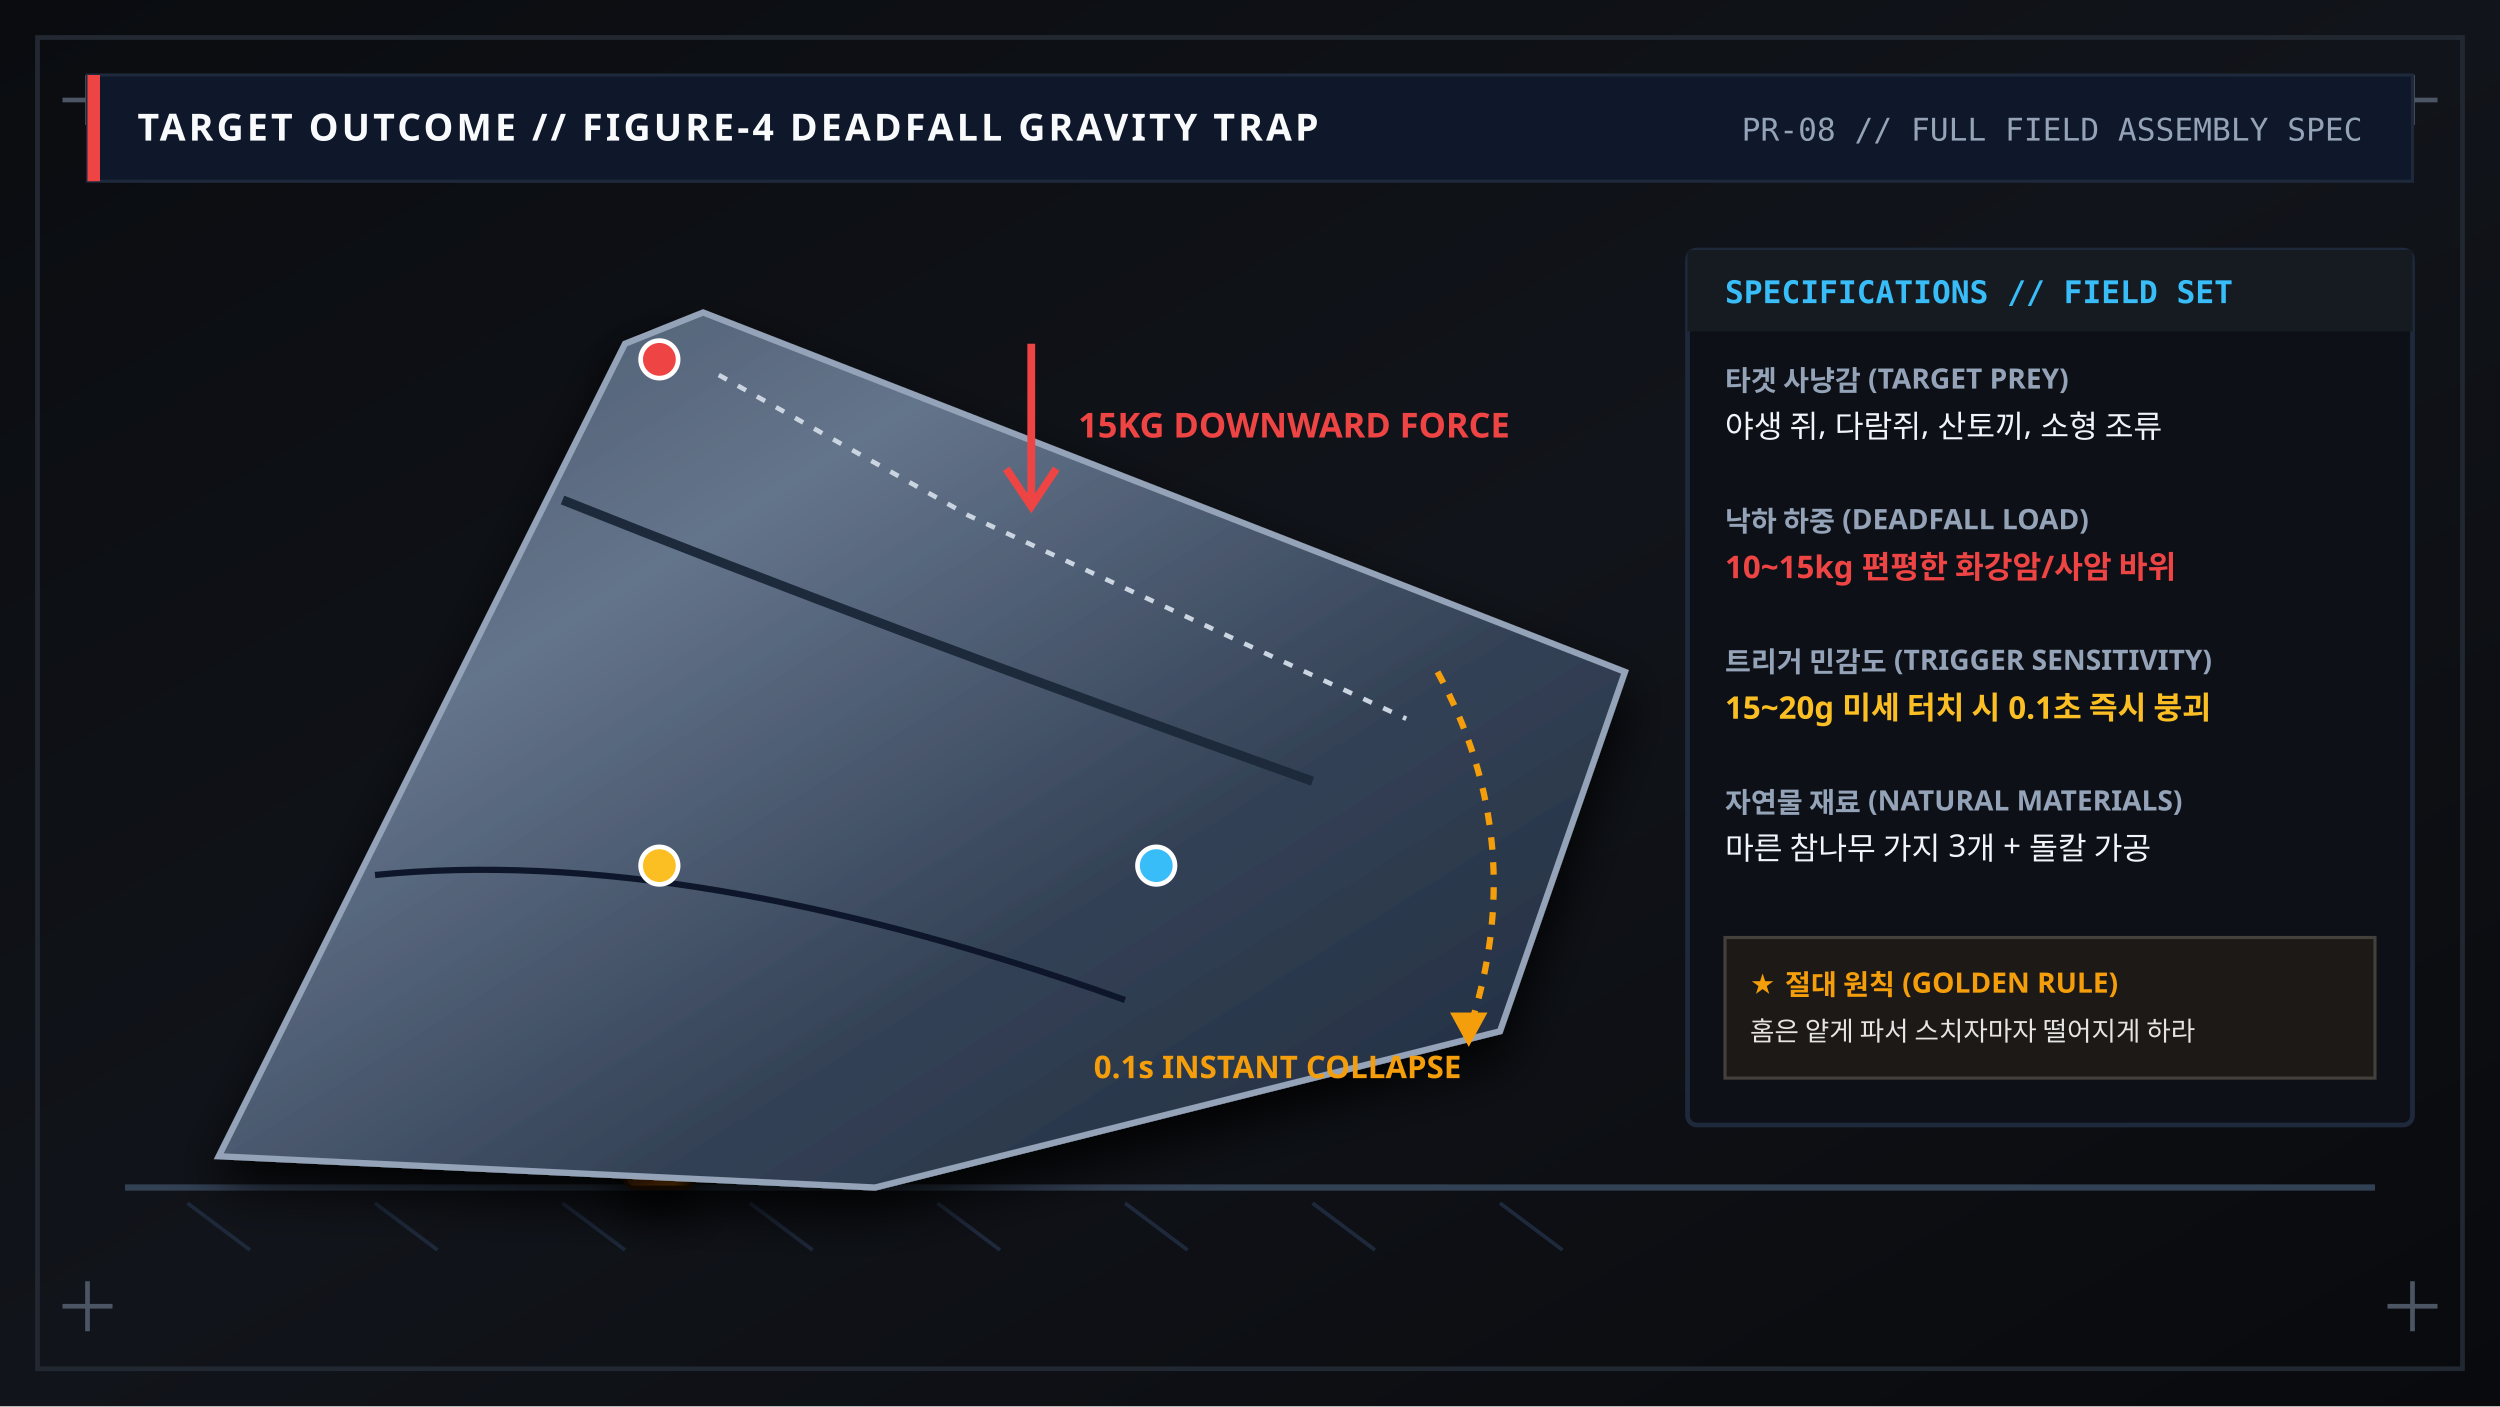
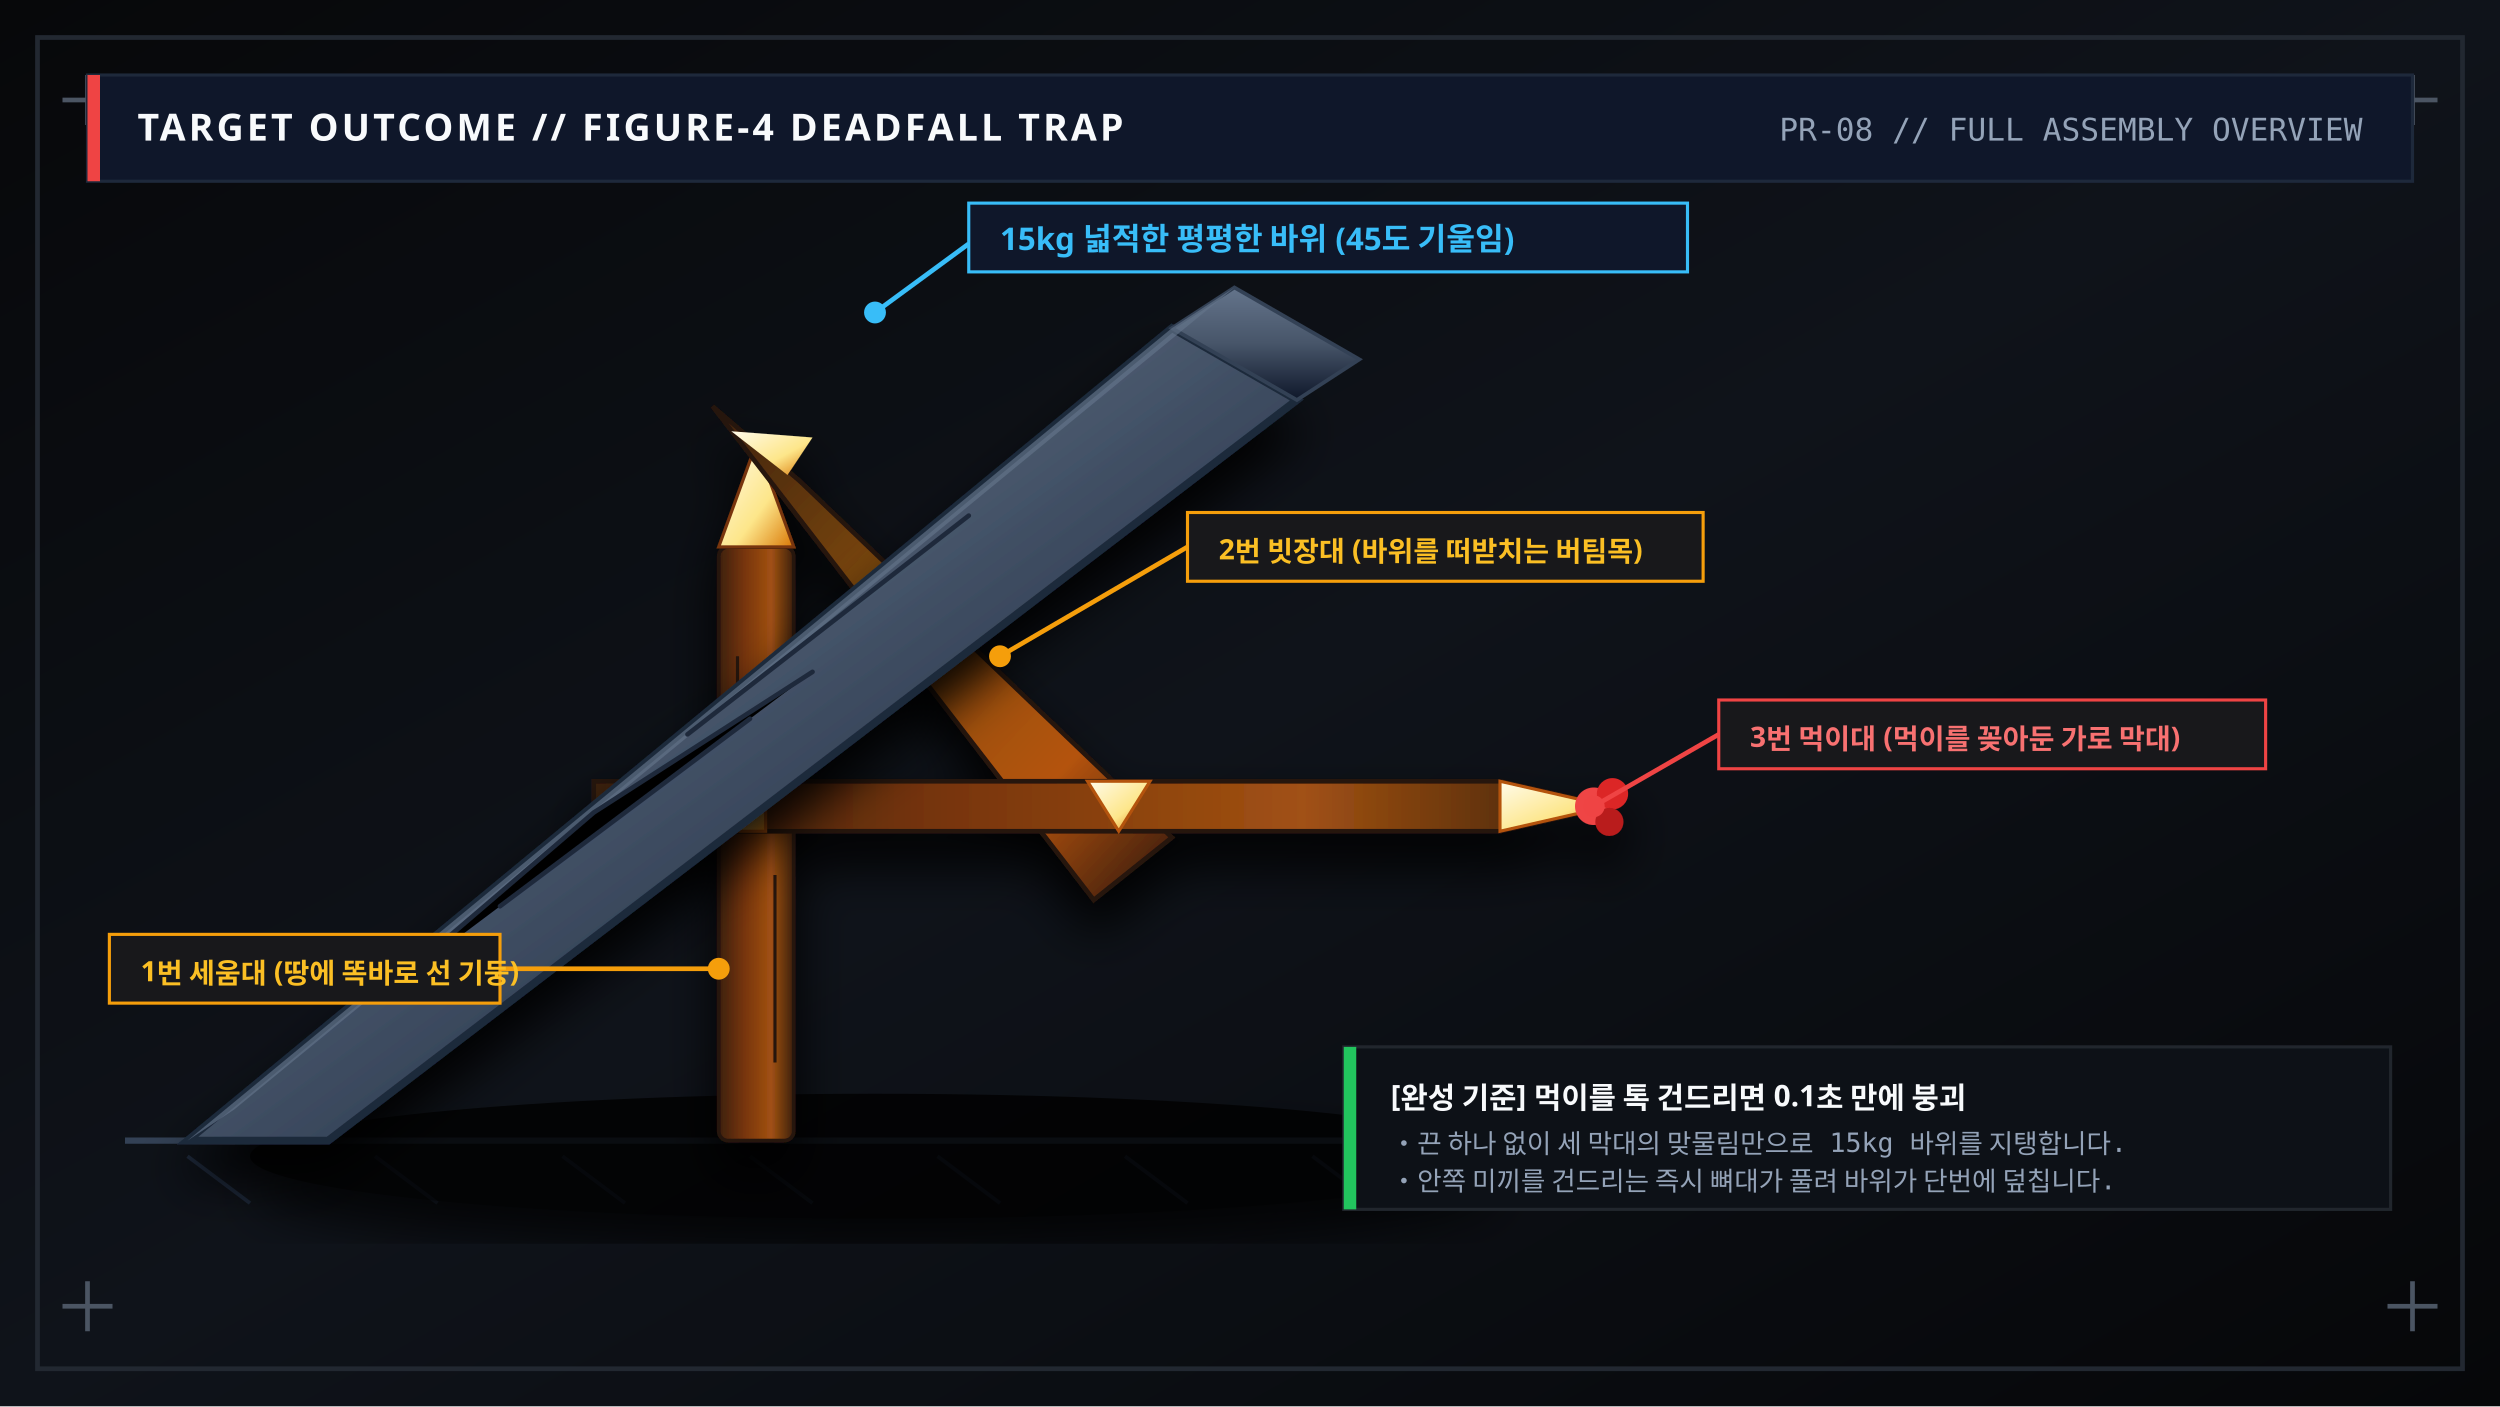
<svg xmlns="http://www.w3.org/2000/svg" viewBox="0 0 800 450" class="w-full h-auto">
  <defs>
-     <linearGradient id="bgP08Out" x1="0%" y1="0%" x2="100%" y2="100%">
-       <stop offset="0%" stop-color="#0a0c10" />
-       <stop offset="50%" stop-color="#11141a" />
-       <stop offset="100%" stop-color="#090a0d" />
+     <linearGradient id="bgOut" x1="0%" y1="0%" x2="100%" y2="100%">
+       <stop offset="0%" stop-color="#07080a" />
+       <stop offset="50%" stop-color="#0f131a" />
+       <stop offset="100%" stop-color="#060709" />
    </linearGradient>
-     <linearGradient id="slateRock" x1="0%" y1="0%" x2="100%" y2="100%">
+     <linearGradient id="rockOut" x1="0%" y1="0%" x2="100%" y2="100%">
      <stop offset="0%" stop-color="#475569" />
-       <stop offset="30%" stop-color="#64748b" />
-       <stop offset="65%" stop-color="#334155" />
+       <stop offset="25%" stop-color="#64748b" />
+       <stop offset="60%" stop-color="#334155" />
      <stop offset="100%" stop-color="#1e293b" />
    </linearGradient>
-     <linearGradient id="hardwoodOut" x1="0%" y1="0%" x2="100%" y2="0%">
-       <stop offset="0%" stop-color="#713f12" />
-       <stop offset="35%" stop-color="#b45309" />
-       <stop offset="70%" stop-color="#d97706" />
-       <stop offset="100%" stop-color="#451a03" />
+     <linearGradient id="rockRimOut" x1="0%" y1="0%" x2="0%" y2="100%">
+       <stop offset="0%" stop-color="#64748b" />
+       <stop offset="50%" stop-color="#475569" />
+       <stop offset="100%" stop-color="#0f172a" />
+     </linearGradient>
+     <linearGradient id="stick3D" x1="0%" y1="0%" x2="100%" y2="0%">
+       <stop offset="0%" stop-color="#3d210f" />
+       <stop offset="35%" stop-color="#78350f" />
+       <stop offset="70%" stop-color="#a15112" />
+       <stop offset="100%" stop-color="#3d210f" />
+     </linearGradient>
+     <linearGradient id="strut3D" x1="0%" y1="0%" x2="100%" y2="100%">
+       <stop offset="0%" stop-color="#3d210f" />
+       <stop offset="40%" stop-color="#854d0e" />
+       <stop offset="75%" stop-color="#b45309" />
+       <stop offset="100%" stop-color="#2d1607" />
+     </linearGradient>
+     <linearGradient id="carvedOut" x1="0%" y1="0%" x2="100%" y2="100%">
+       <stop offset="0%" stop-color="#fffbeb" />
+       <stop offset="60%" stop-color="#fde68a" />
+       <stop offset="100%" stop-color="#d97706" />
    </linearGradient>
    <filter id="shadowOut" x="-20%" y="-20%" width="140%" height="140%">
-       <feDropShadow dx="0" dy="8" stdDeviation="8" flood-color="#000000" flood-opacity="0.9" />
+       <feDropShadow dx="0" dy="10" stdDeviation="8" flood-color="#000000" flood-opacity="0.95" />
    </filter>
  </defs>
-   <rect width="800" height="450" fill="url(#bgP08Out)" />
+   <rect width="800" height="450" fill="url(#bgOut)" />
  <rect x="12" y="12" width="776" height="426" fill="none" stroke="#222831" stroke-width="1.5" />
  <path d="M 20 32 L 36 32 M 28 24 L 28 40" stroke="#4b5563" stroke-width="1.5" />
  <path d="M 780 32 L 764 32 M 772 24 L 772 40" stroke="#4b5563" stroke-width="1.5" />
  <path d="M 20 418 L 36 418 M 28 410 L 28 426" stroke="#4b5563" stroke-width="1.5" />
  <path d="M 780 418 L 764 418 M 772 410 L 772 426" stroke="#4b5563" stroke-width="1.5" />
  <rect x="28" y="24" width="744" height="34" fill="#0f172a" stroke="#1e293b" stroke-width="1" />
  <rect x="28" y="24" width="4" height="34" fill="#ef4444" />
-   <text x="44" y="45" fill="#f8fafc" font-family="'Space Grotesk', sans-serif" font-size="12" font-weight="bold" letter-spacing="1">TARGET OUTCOME // FIGURE-4 DEADFALL GRAVITY TRAP</text>
-   <text x="756" y="45" fill="#94a3b8" font-family="'JetBrains Mono', monospace" font-size="10" text-anchor="end">PR-08 // FULL FIELD ASSEMBLY SPEC</text>
-   <line x1="40" y1="380" x2="760" y2="380" stroke="#334155" stroke-width="2" />
-   <path d="M 60 385 L 80 400 M 120 385 L 140 400 M 180 385 L 200 400 M 240 385 L 260 400 M 300 385 L 320 400 M 360 385 L 380 400 M 420 385 L 440 400 M 480 385 L 500 400" stroke="#1e293b" stroke-width="1.2" />
+   <text x="44" y="45" fill="#f8fafc" font-family="'Space Grotesk', sans-serif" font-size="12" font-weight="bold" letter-spacing="1">TARGET OUTCOME // FIGURE-4 DEADFALL TRAP</text>
+   <text x="756" y="45" fill="#94a3b8" font-family="'JetBrains Mono', monospace" font-size="10" text-anchor="end">PR-08 // FULL ASSEMBLY OVERVIEW</text>
+   <line x1="40" y1="365" x2="760" y2="365" stroke="#334155" stroke-width="2" />
+   <path d="M 60 370 L 80 385 M 120 370 L 140 385 M 180 370 L 200 385 M 240 370 L 260 385 M 300 370 L 320 385 M 360 370 L 380 385 M 420 370 L 440 385 M 480 370 L 500 385 M 540 370 L 560 385 M 600 370 L 620 385" stroke="#1e293b" stroke-width="1.2" />
+   <ellipse cx="280" cy="370" rx="200" ry="20" fill="#000000" opacity="0.8" filter="url(#shadowOut)" />
  <g filter="url(#shadowOut)">
-     <rect x="200" y="140" width="22" height="240" rx="3" fill="url(#hardwoodOut)" stroke="#3b1d03" stroke-width="1.2" />
-     <polygon points="200,140 211,115 222,140" fill="#fde68a" stroke="#78350f" stroke-width="1" />
-     <line x1="211" y1="117" x2="370" y2="280" stroke="#000000" stroke-width="24" stroke-linecap="round" />
-     <line x1="211" y1="117" x2="370" y2="280" stroke="url(#hardwoodOut)" stroke-width="18" stroke-linecap="round" />
-     <rect x="140" y="268" width="330" height="18" rx="2" fill="url(#hardwoodOut)" stroke="#3b1d03" stroke-width="1.2" />
-     <polygon points="470,268 495,277 470,286" fill="#fde68a" stroke="#78350f" stroke-width="1" />
-     <circle cx="465" cy="277" r="9" fill="#ef4444" stroke="#ffffff" stroke-width="1.5" />
-     <circle cx="468" cy="274" r="3" fill="#fca5a5" />
+     <rect x="230" y="175" width="24" height="190" rx="3" fill="url(#stick3D)" stroke="#271408" stroke-width="1.2" />
+     <polygon points="230,175 242,142 254,175" fill="url(#carvedOut)" stroke="#78350f" stroke-width="1" />
+     <rect x="230" y="248" width="13" height="18" fill="url(#carvedOut)" stroke="#78350f" stroke-width="1" />
+     <line x1="236" y1="210" x2="236" y2="240" stroke="#271408" stroke-width="1" />
+     <line x1="248" y1="280" x2="248" y2="340" stroke="#271408" stroke-width="1" />
+     <polygon points="228,130 256,154 375,268 350,288" fill="url(#strut3D)" stroke="#271408" stroke-width="1.5" />
+     <polygon points="234,138 252,152 260,140" fill="url(#carvedOut)" />
+     <path d="M 190 250 L 480 250 L 515 258 L 480 266 L 190 266 Z" fill="url(#stick3D)" stroke="#271408" stroke-width="1.5" />
+     <polygon points="228,248 245,248 245,266 228,266" fill="url(#carvedOut)" stroke="#b45309" stroke-width="1" />
+     <polygon points="348,250 368,250 358,266" fill="url(#carvedOut)" stroke="#b45309" stroke-width="1" />
+     <polygon points="480,250 515,258 480,266" fill="url(#carvedOut)" stroke="#b45309" stroke-width="1" />
+     <circle cx="510" cy="258" r="6" fill="#ef4444" />
+     <circle cx="516" cy="254" r="5" fill="#dc2626" />
+     <circle cx="515" cy="263" r="4.5" fill="#b91c1c" />
  </g>
-   <g filter="url(#shadowOut)">
-     <polygon points="70,370 200,110 225,100 520,215 480,330 280,380" fill="url(#slateRock)" stroke="#94a3b8" stroke-width="2" />
-     <path d="M 180 160 Q 280 200 420 250" stroke="#1e293b" stroke-width="3" fill="none" />
-     <path d="M 120 280 Q 220 270 360 320" stroke="#0f172a" stroke-width="2" fill="none" />
-     <path d="M 230 120 L 310 165 L 450 230" stroke="#cbd5e1" stroke-width="1.5" stroke-dasharray="3 4" fill="none" />
-   </g>
-   <path d="M 330 110 L 330 160 M 322 150 L 330 162 L 338 150" stroke="#ef4444" stroke-width="2.5" fill="none" />
-   <text x="345" y="140" fill="#ef4444" font-family="'Space Grotesk', sans-serif" font-size="11" font-weight="bold">15KG DOWNWARD FORCE</text>
-   <path d="M 460 215 Q 490 270 470 330" fill="none" stroke="#f59e0b" stroke-width="2" stroke-dasharray="4 4" />
-   <polygon points="464,324 470,335 476,324" fill="#f59e0b" />
-   <text x="350" y="345" fill="#f59e0b" font-family="'Space Grotesk', sans-serif" font-size="10" font-weight="bold">0.1s INSTANT COLLAPSE</text>
-   <circle cx="211" cy="115" r="6" fill="#ef4444" stroke="#ffffff" stroke-width="1.5" />
-   <circle cx="211" cy="277" r="6" fill="#fbbf24" stroke="#ffffff" stroke-width="1.5" />
-   <circle cx="370" cy="277" r="6" fill="#38bdf8" stroke="#ffffff" stroke-width="1.5" />
-   <rect x="540" y="80" width="232" height="280" rx="3" fill="#0d1117" stroke="#1e293b" stroke-width="1.5" />
-   <rect x="540" y="80" width="232" height="26" fill="#161b22" />
-   <text x="552" y="97" fill="#38bdf8" font-family="'JetBrains Mono', monospace" font-size="10" font-weight="bold">SPECIFICATIONS // FIELD SET</text>
-   <text x="552" y="125" fill="#94a3b8" font-family="'Space Grotesk', sans-serif" font-size="9" font-weight="bold">타겟 사냥감 (TARGET PREY)</text>
-   <text x="552" y="140" fill="#f1f5f9" font-family="'Space Grotesk', sans-serif" font-size="10">야생 쥐, 다람쥐, 산토끼, 소형 조류</text>
-   <text x="552" y="170" fill="#94a3b8" font-family="'Space Grotesk', sans-serif" font-size="9" font-weight="bold">낙하 하중 (DEADFALL LOAD)</text>
-   <text x="552" y="185" fill="#ef4444" font-family="'Space Grotesk', sans-serif" font-size="10" font-weight="bold">10~15kg 편평한 화강암/사암 바위</text>
-   <text x="552" y="215" fill="#94a3b8" font-family="'Space Grotesk', sans-serif" font-size="9" font-weight="bold">트리거 민감도 (TRIGGER SENSITIVITY)</text>
-   <text x="552" y="230" fill="#fbbf24" font-family="'Space Grotesk', sans-serif" font-size="10" font-weight="bold">15~20g 미세 터치 시 0.1초 즉시 붕괴</text>
-   <text x="552" y="260" fill="#94a3b8" font-family="'Space Grotesk', sans-serif" font-size="9" font-weight="bold">자연물 재료 (NATURAL MATERIALS)</text>
-   <text x="552" y="275" fill="#f1f5f9" font-family="'Space Grotesk', sans-serif" font-size="10">마른 참나무 가지 3개 + 돌칼 가공</text>
-   <rect x="552" y="300" width="208" height="45" fill="#1c1917" stroke="#44403c" stroke-width="1" />
-   <text x="560" y="318" fill="#f59e0b" font-family="'Space Grotesk', sans-serif" font-size="9" font-weight="bold">★ 절대 원칙 (GOLDEN RULE)</text>
-   <text x="560" y="333" fill="#e7e5e4" font-family="'Space Grotesk', sans-serif" font-size="8.5">홈은 얕게 파서 스치자마자 떨어지게 하라</text>
+   <polygon points="60,365 375,105 415,128 105,365" fill="url(#rockOut)" stroke="#1e293b" stroke-width="2.5" filter="url(#shadowOut)" />
+   <polygon points="375,105 415,128 435,115 395,92" fill="url(#rockRimOut)" stroke="#334155" stroke-width="1.2" />
+   <polygon points="60,365 75,355 395,92 375,105" fill="#64748b" opacity="0.65" />
+   <path d="M 120 320 L 190 260 L 260 215 M 220 235 L 310 165 M 160 290 L 240 230" stroke="#1e293b" stroke-width="1.5" stroke-linecap="round" />
+   <line x1="280" y1="100" x2="310" y2="78" stroke="#38bdf8" stroke-width="1.5" />
+   <circle cx="280" cy="100" r="3.5" fill="#38bdf8" />
+   <rect x="310" y="65" width="230" height="22" fill="#0f172a" stroke="#38bdf8" stroke-width="1" />
+   <text x="320" y="80" fill="#38bdf8" font-family="'Space Grotesk', sans-serif" font-size="10" font-weight="bold">15kg 넓적한 평평한 바위 (45도 기울임)</text>
+   <line x1="230" y1="310" x2="160" y2="310" stroke="#f59e0b" stroke-width="1.5" />
+   <circle cx="230" cy="310" r="3.5" fill="#f59e0b" />
+   <rect x="35" y="299" width="125" height="22" fill="#18181b" stroke="#f59e0b" stroke-width="1" />
+   <text x="45" y="314" fill="#fbbf24" font-family="'Space Grotesk', sans-serif" font-size="9" font-weight="bold">1번 세움대 (땅에 똑바로 선 기둥)</text>
+   <line x1="320" y1="210" x2="380" y2="175" stroke="#f59e0b" stroke-width="1.5" />
+   <circle cx="320" cy="210" r="3.5" fill="#f59e0b" />
+   <rect x="380" y="164" width="165" height="22" fill="#18181b" stroke="#f59e0b" stroke-width="1" />
+   <text x="390" y="179" fill="#fbbf24" font-family="'Space Grotesk', sans-serif" font-size="9" font-weight="bold">2번 빗장대 (바위를 떠받치는 버팀목)</text>
+   <line x1="510" y1="258" x2="550" y2="235" stroke="#ef4444" stroke-width="1.5" />
+   <circle cx="510" cy="258" r="3.5" fill="#ef4444" />
+   <rect x="550" y="224" width="175" height="22" fill="#18181b" stroke="#ef4444" stroke-width="1" />
+   <text x="560" y="239" fill="#f87171" font-family="'Space Grotesk', sans-serif" font-size="9" font-weight="bold">3번 먹이대 (먹이를 꽂아둔 가로 막대)</text>
+   <rect x="430" y="335" width="335" height="52" fill="#0d1117" stroke="#21262d" stroke-width="1" />
+   <rect x="430" y="335" width="4" height="52" fill="#22c55e" />
+   <text x="445" y="354" fill="#f8fafc" font-family="'Space Grotesk', sans-serif" font-size="9.5" font-weight="bold">[완성 기준] 먹이를 톡 건드리면 0.1초 만에 붕괴</text>
+   <text x="445" y="369" fill="#94a3b8" font-family="'JetBrains Mono', monospace" font-size="8.5">・끈 하나 없이 세 막대의 맞물림만으로 15kg 바위를 지탱합니다.</text>
+   <text x="445" y="381" fill="#94a3b8" font-family="'JetBrains Mono', monospace" font-size="8.5">・안쪽 미끼를 건드리는 즉시 뼈대가 풀려 바위가 단번에 덮칩니다.</text>
</svg>
